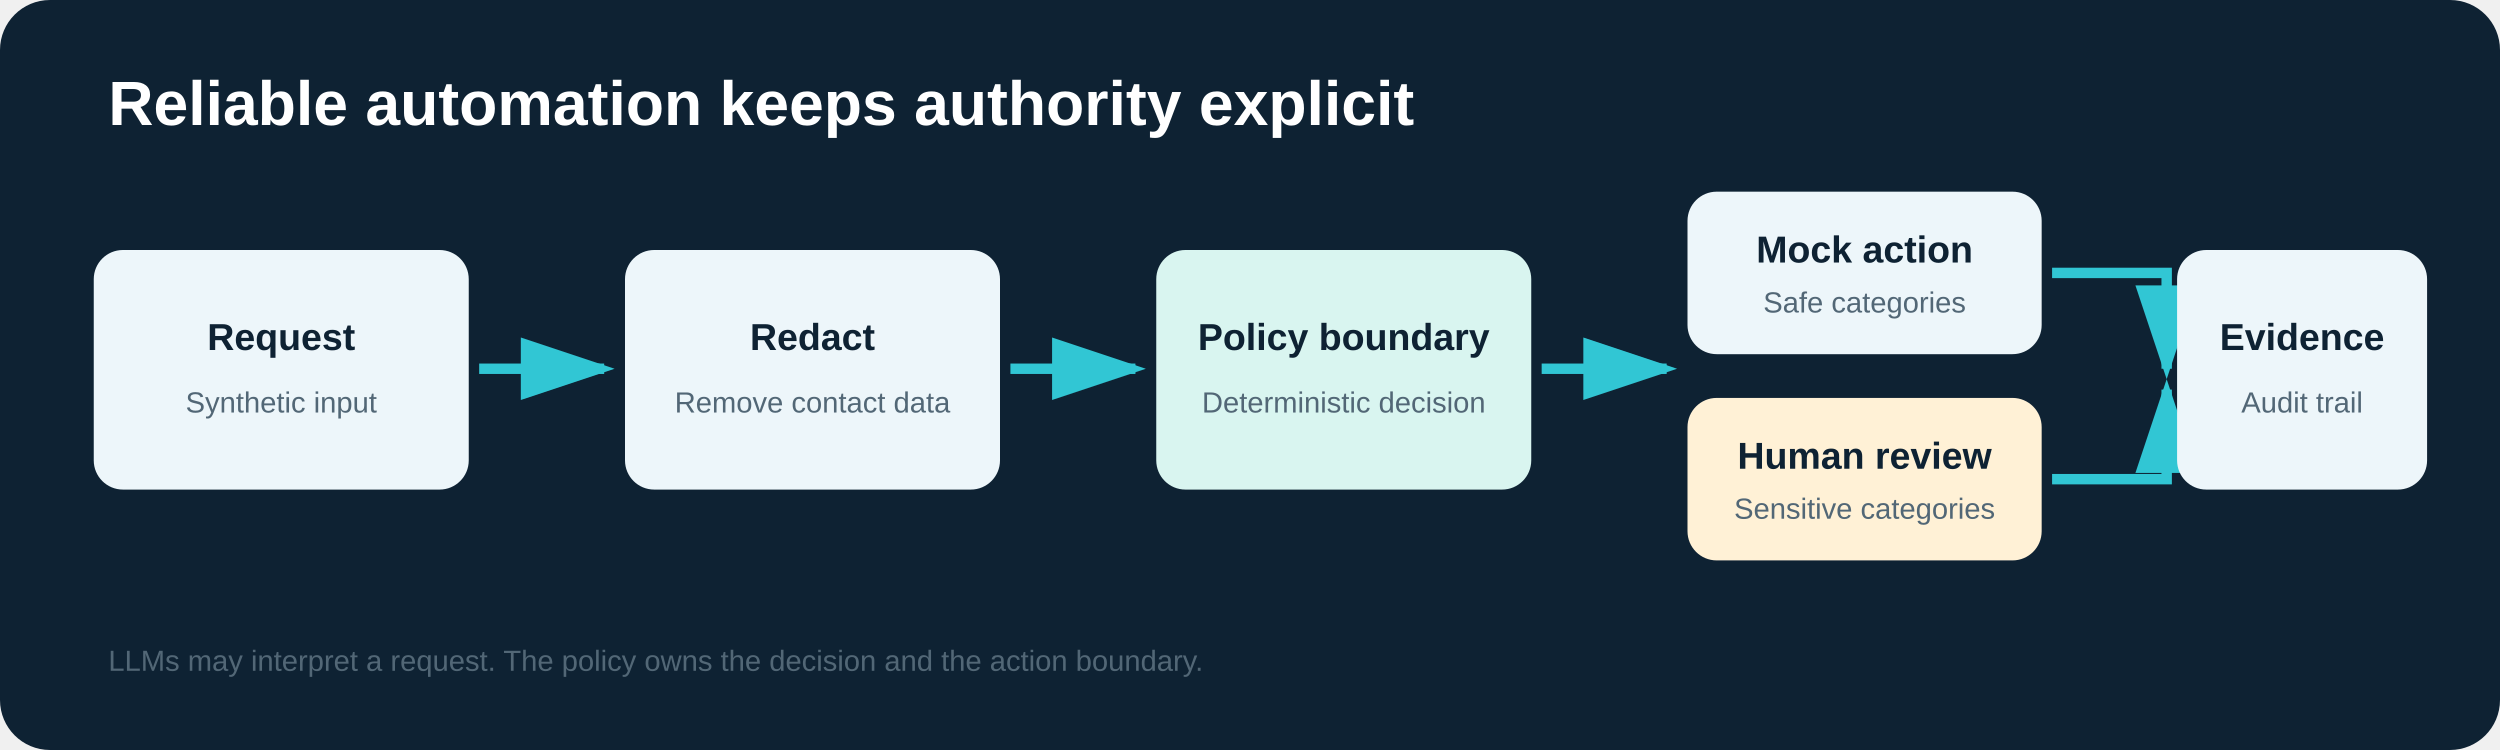
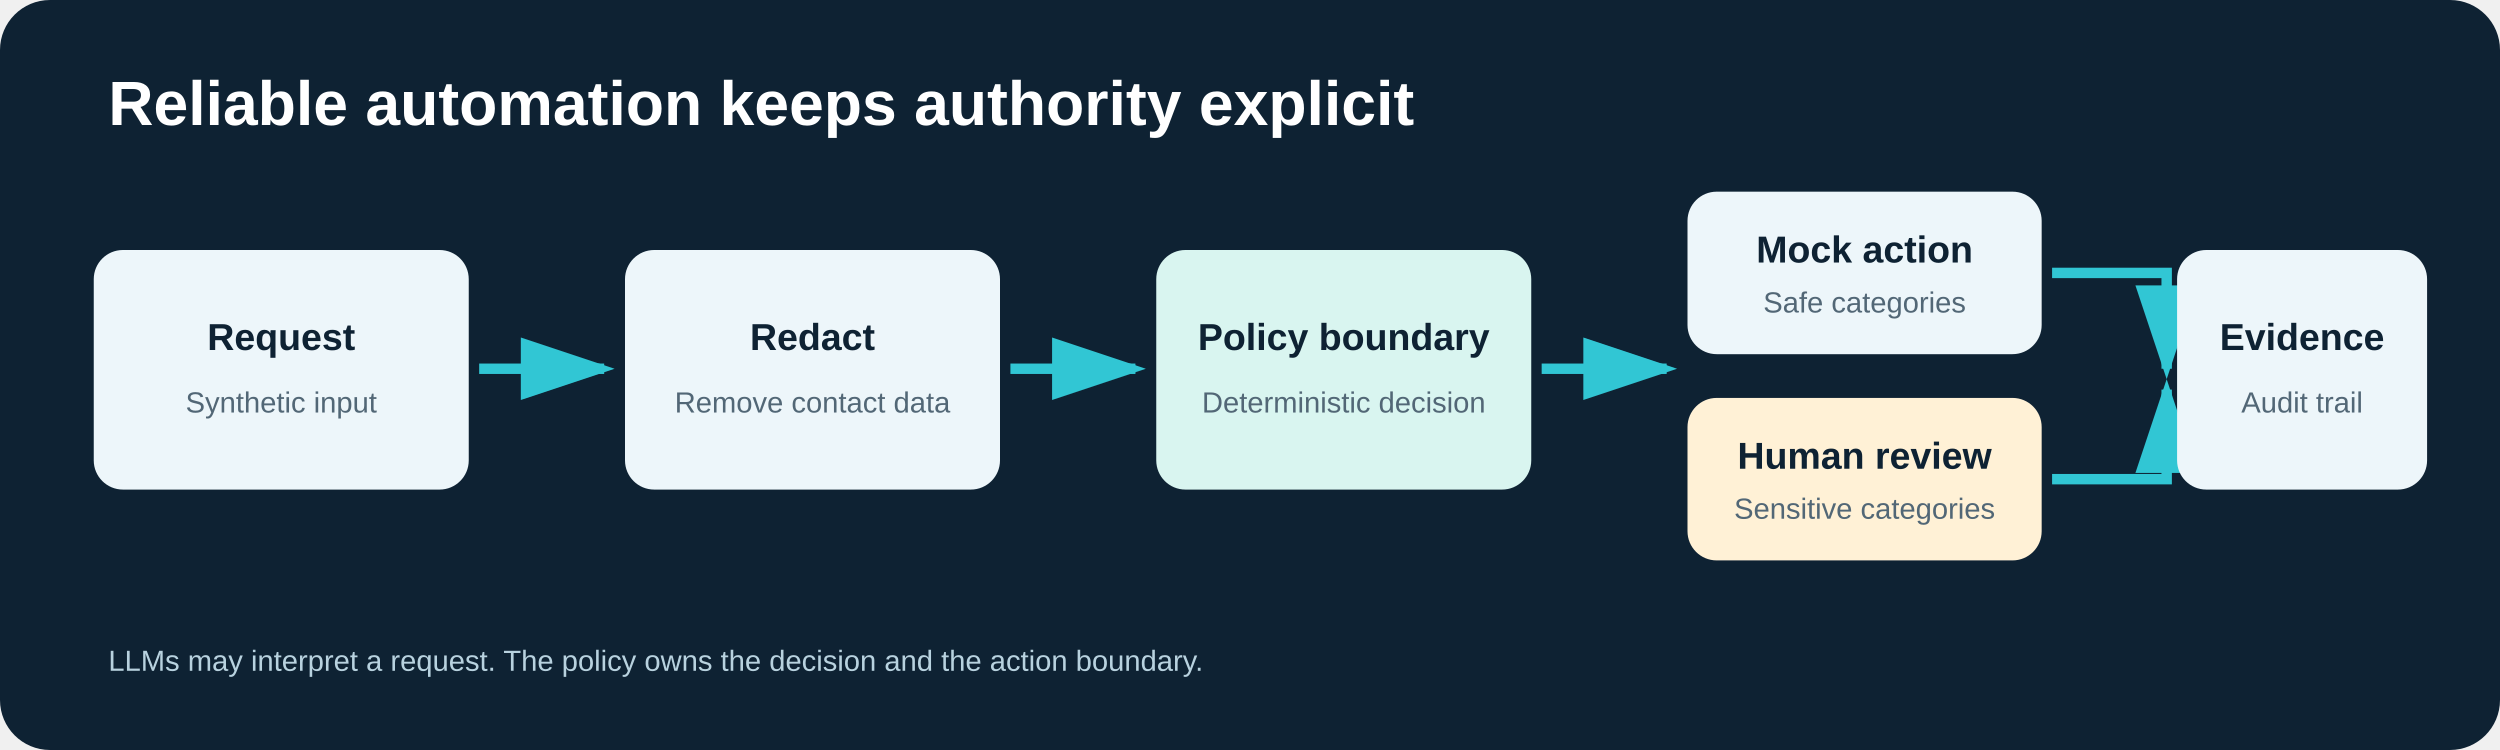
<svg xmlns="http://www.w3.org/2000/svg" width="1200" height="360" viewBox="0 0 1200 360" role="img" aria-labelledby="title desc">
  <rect width="1200" height="360" rx="24" fill="#0e2233" />
  <style>
    .title { font: 700 30px Arial, sans-serif; fill: #ffffff; }
    .label { font: 700 18px Arial, sans-serif; fill: #0e2233; }
    .small { font: 400 14px Arial, sans-serif; fill: #526776; }
+     .footer { font: 400 14px Arial, sans-serif; fill: #b8d2df; }
    .arrow { stroke: #31c6d4; stroke-width: 5; fill: none; marker-end: url(#head); }
  </style>
  <defs>
    <marker id="head" markerWidth="10" markerHeight="10" refX="8" refY="3" orient="auto">
      <path d="M0,0 L0,6 L9,3 z" fill="#31c6d4" />
    </marker>
  </defs>
  <text x="52" y="60" class="title">Reliable automation keeps authority explicit</text>
  <g transform="translate(45 120)">
    <rect width="180" height="115" rx="14" fill="#edf6fa" />
    <text x="90" y="48" text-anchor="middle" class="label">Request</text>
    <text x="90" y="78" text-anchor="middle" class="small">Synthetic input</text>
  </g>
  <path d="M230 177 H290" class="arrow" />
  <g transform="translate(300 120)">
    <rect width="180" height="115" rx="14" fill="#edf6fa" />
    <text x="90" y="48" text-anchor="middle" class="label">Redact</text>
    <text x="90" y="78" text-anchor="middle" class="small">Remove contact data</text>
  </g>
  <path d="M485 177 H545" class="arrow" />
  <g transform="translate(555 120)">
    <rect width="180" height="115" rx="14" fill="#d9f5f0" />
    <text x="90" y="48" text-anchor="middle" class="label">Policy boundary</text>
    <text x="90" y="78" text-anchor="middle" class="small">Deterministic decision</text>
  </g>
  <path d="M740 177 H800" class="arrow" />
  <g transform="translate(810 92)">
    <rect width="170" height="78" rx="14" fill="#edf6fa" />
    <text x="85" y="34" text-anchor="middle" class="label">Mock action</text>
    <text x="85" y="58" text-anchor="middle" class="small">Safe categories</text>
  </g>
  <g transform="translate(810 191)">
    <rect width="170" height="78" rx="14" fill="#fff1d6" />
    <text x="85" y="34" text-anchor="middle" class="label">Human review</text>
    <text x="85" y="58" text-anchor="middle" class="small">Sensitive categories</text>
  </g>
  <path d="M985 131 H1040 V177" class="arrow" />
  <path d="M985 230 H1040 V187" class="arrow" />
  <g transform="translate(1045 120)">
    <rect width="120" height="115" rx="14" fill="#edf6fa" />
    <text x="60" y="48" text-anchor="middle" class="label">Evidence</text>
    <text x="60" y="78" text-anchor="middle" class="small">Audit trail</text>
  </g>
-   <text x="52" y="322" class="small">LLMs may interpret a request. The policy owns the decision and the action boundary.</text>
+   <text x="52" y="322" class="footer">LLMs may interpret a request. The policy owns the decision and the action boundary.</text>
</svg>
